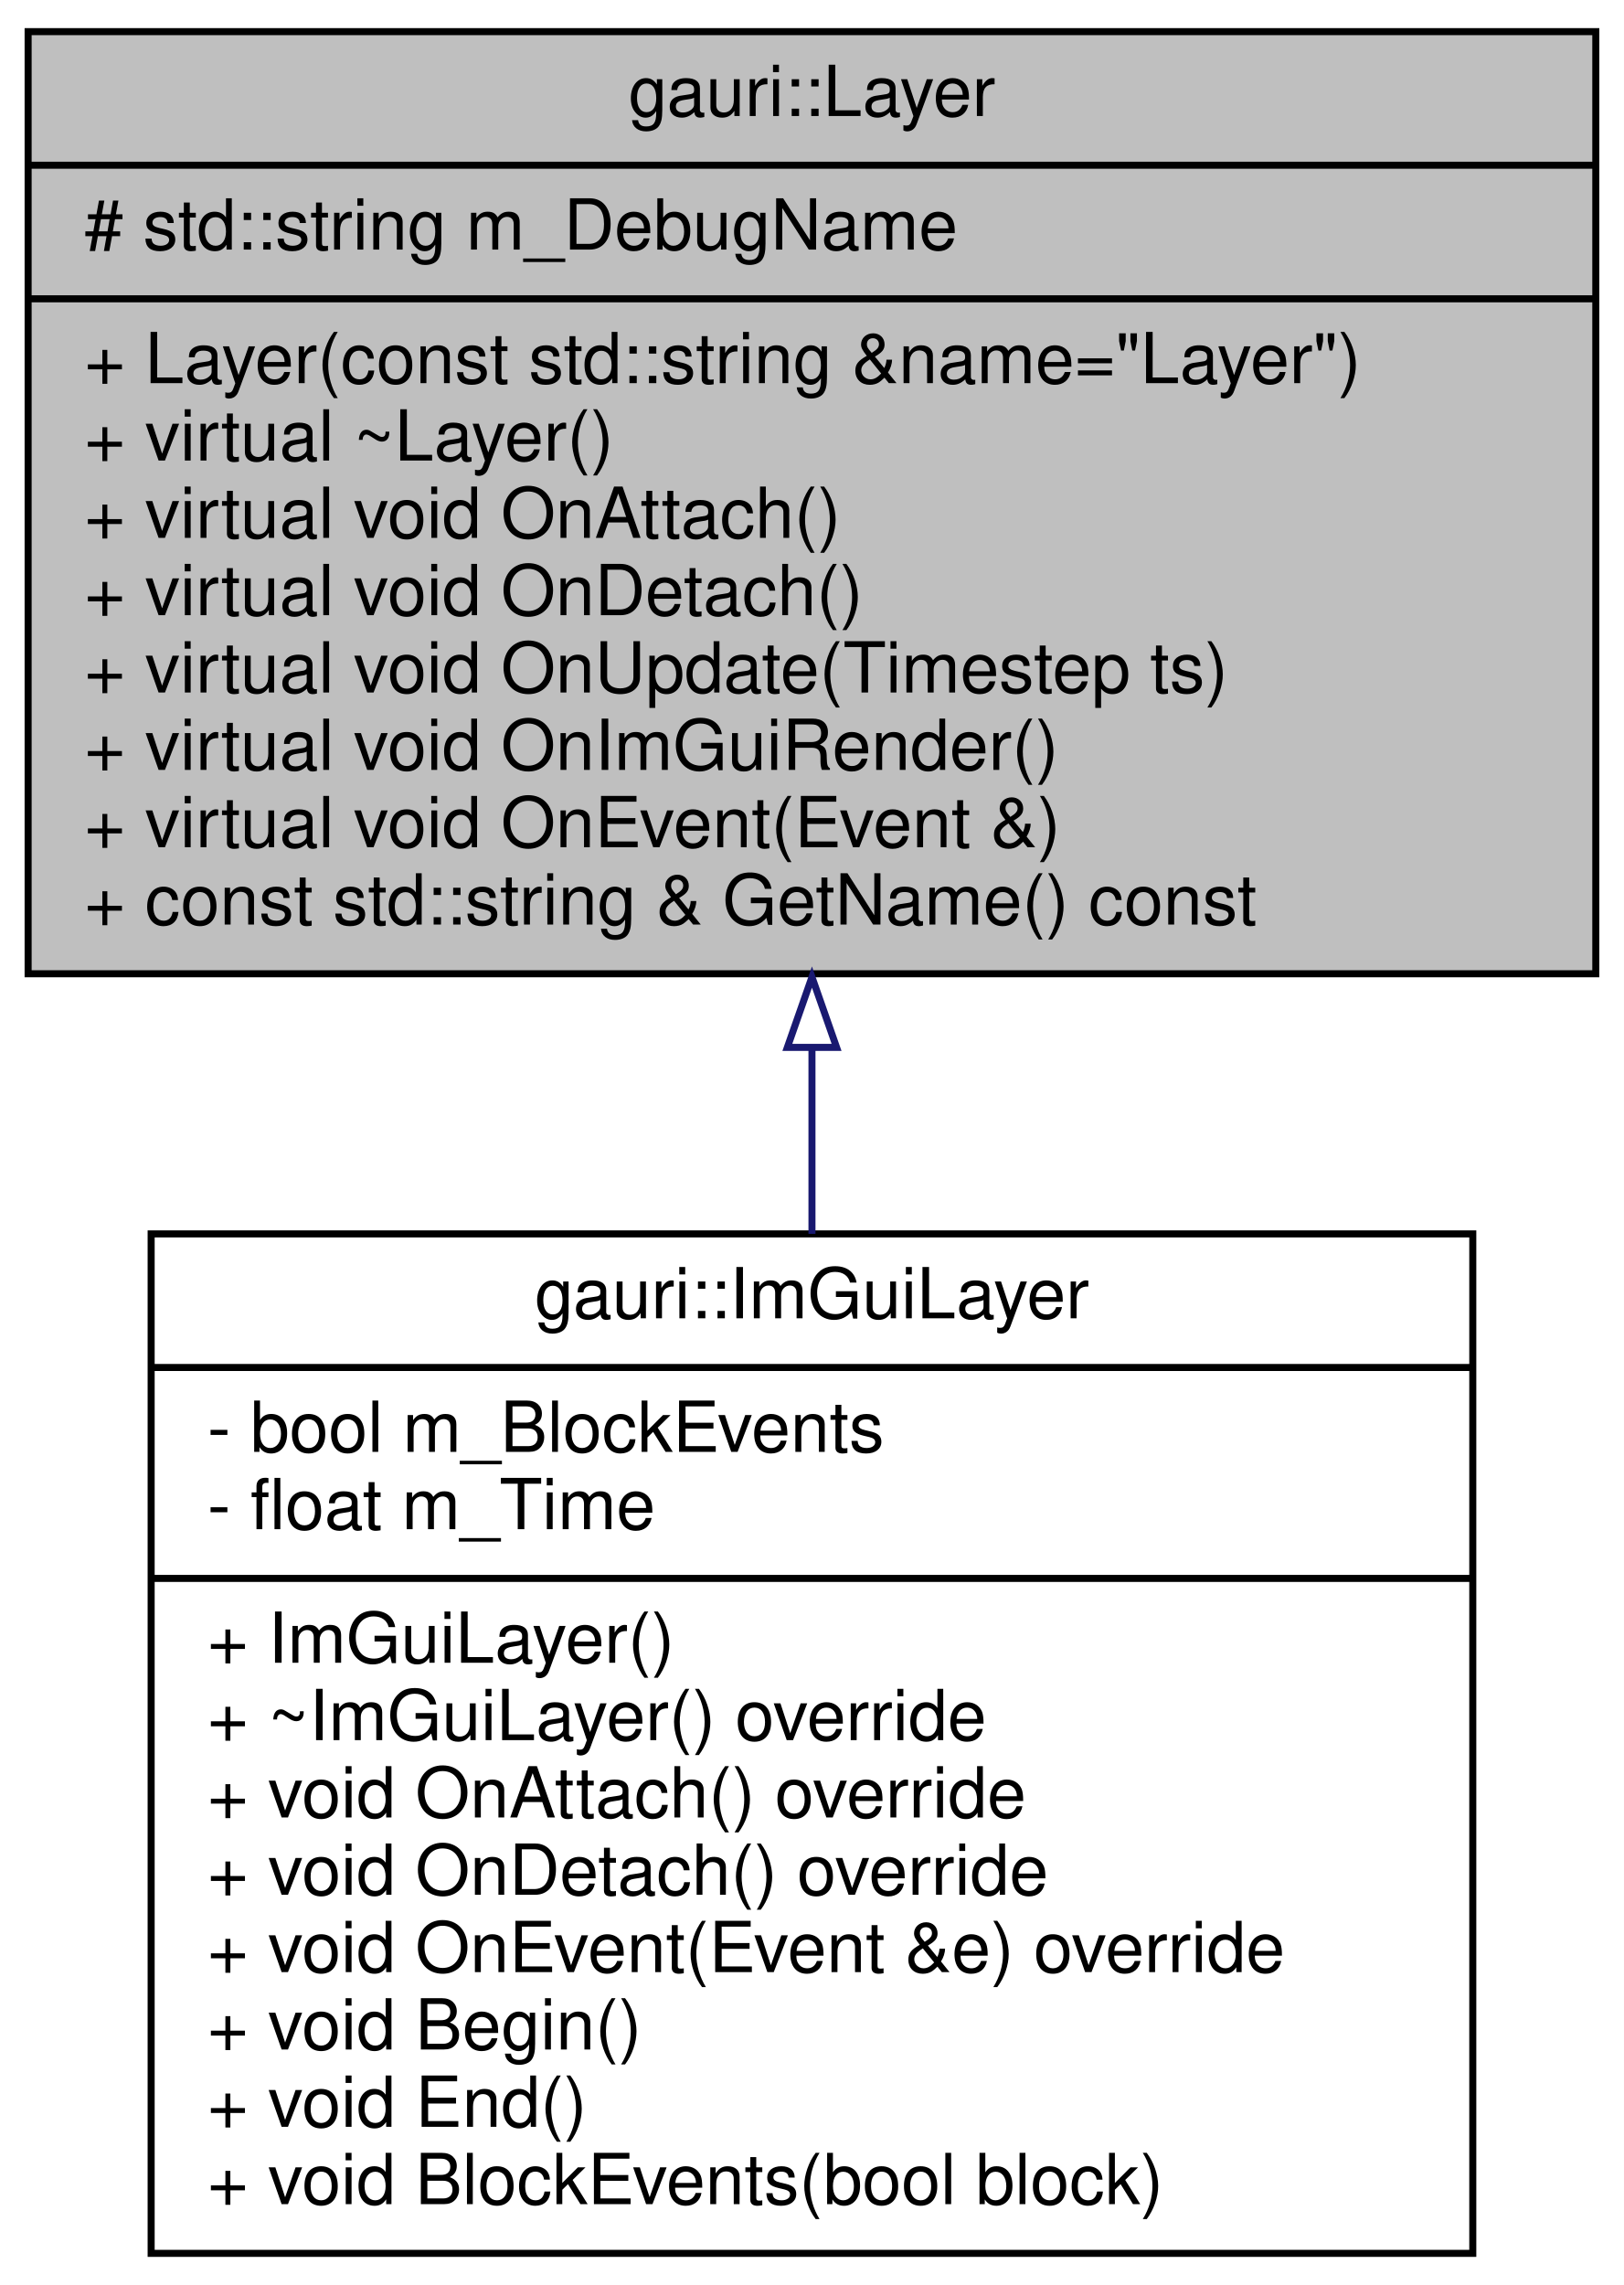
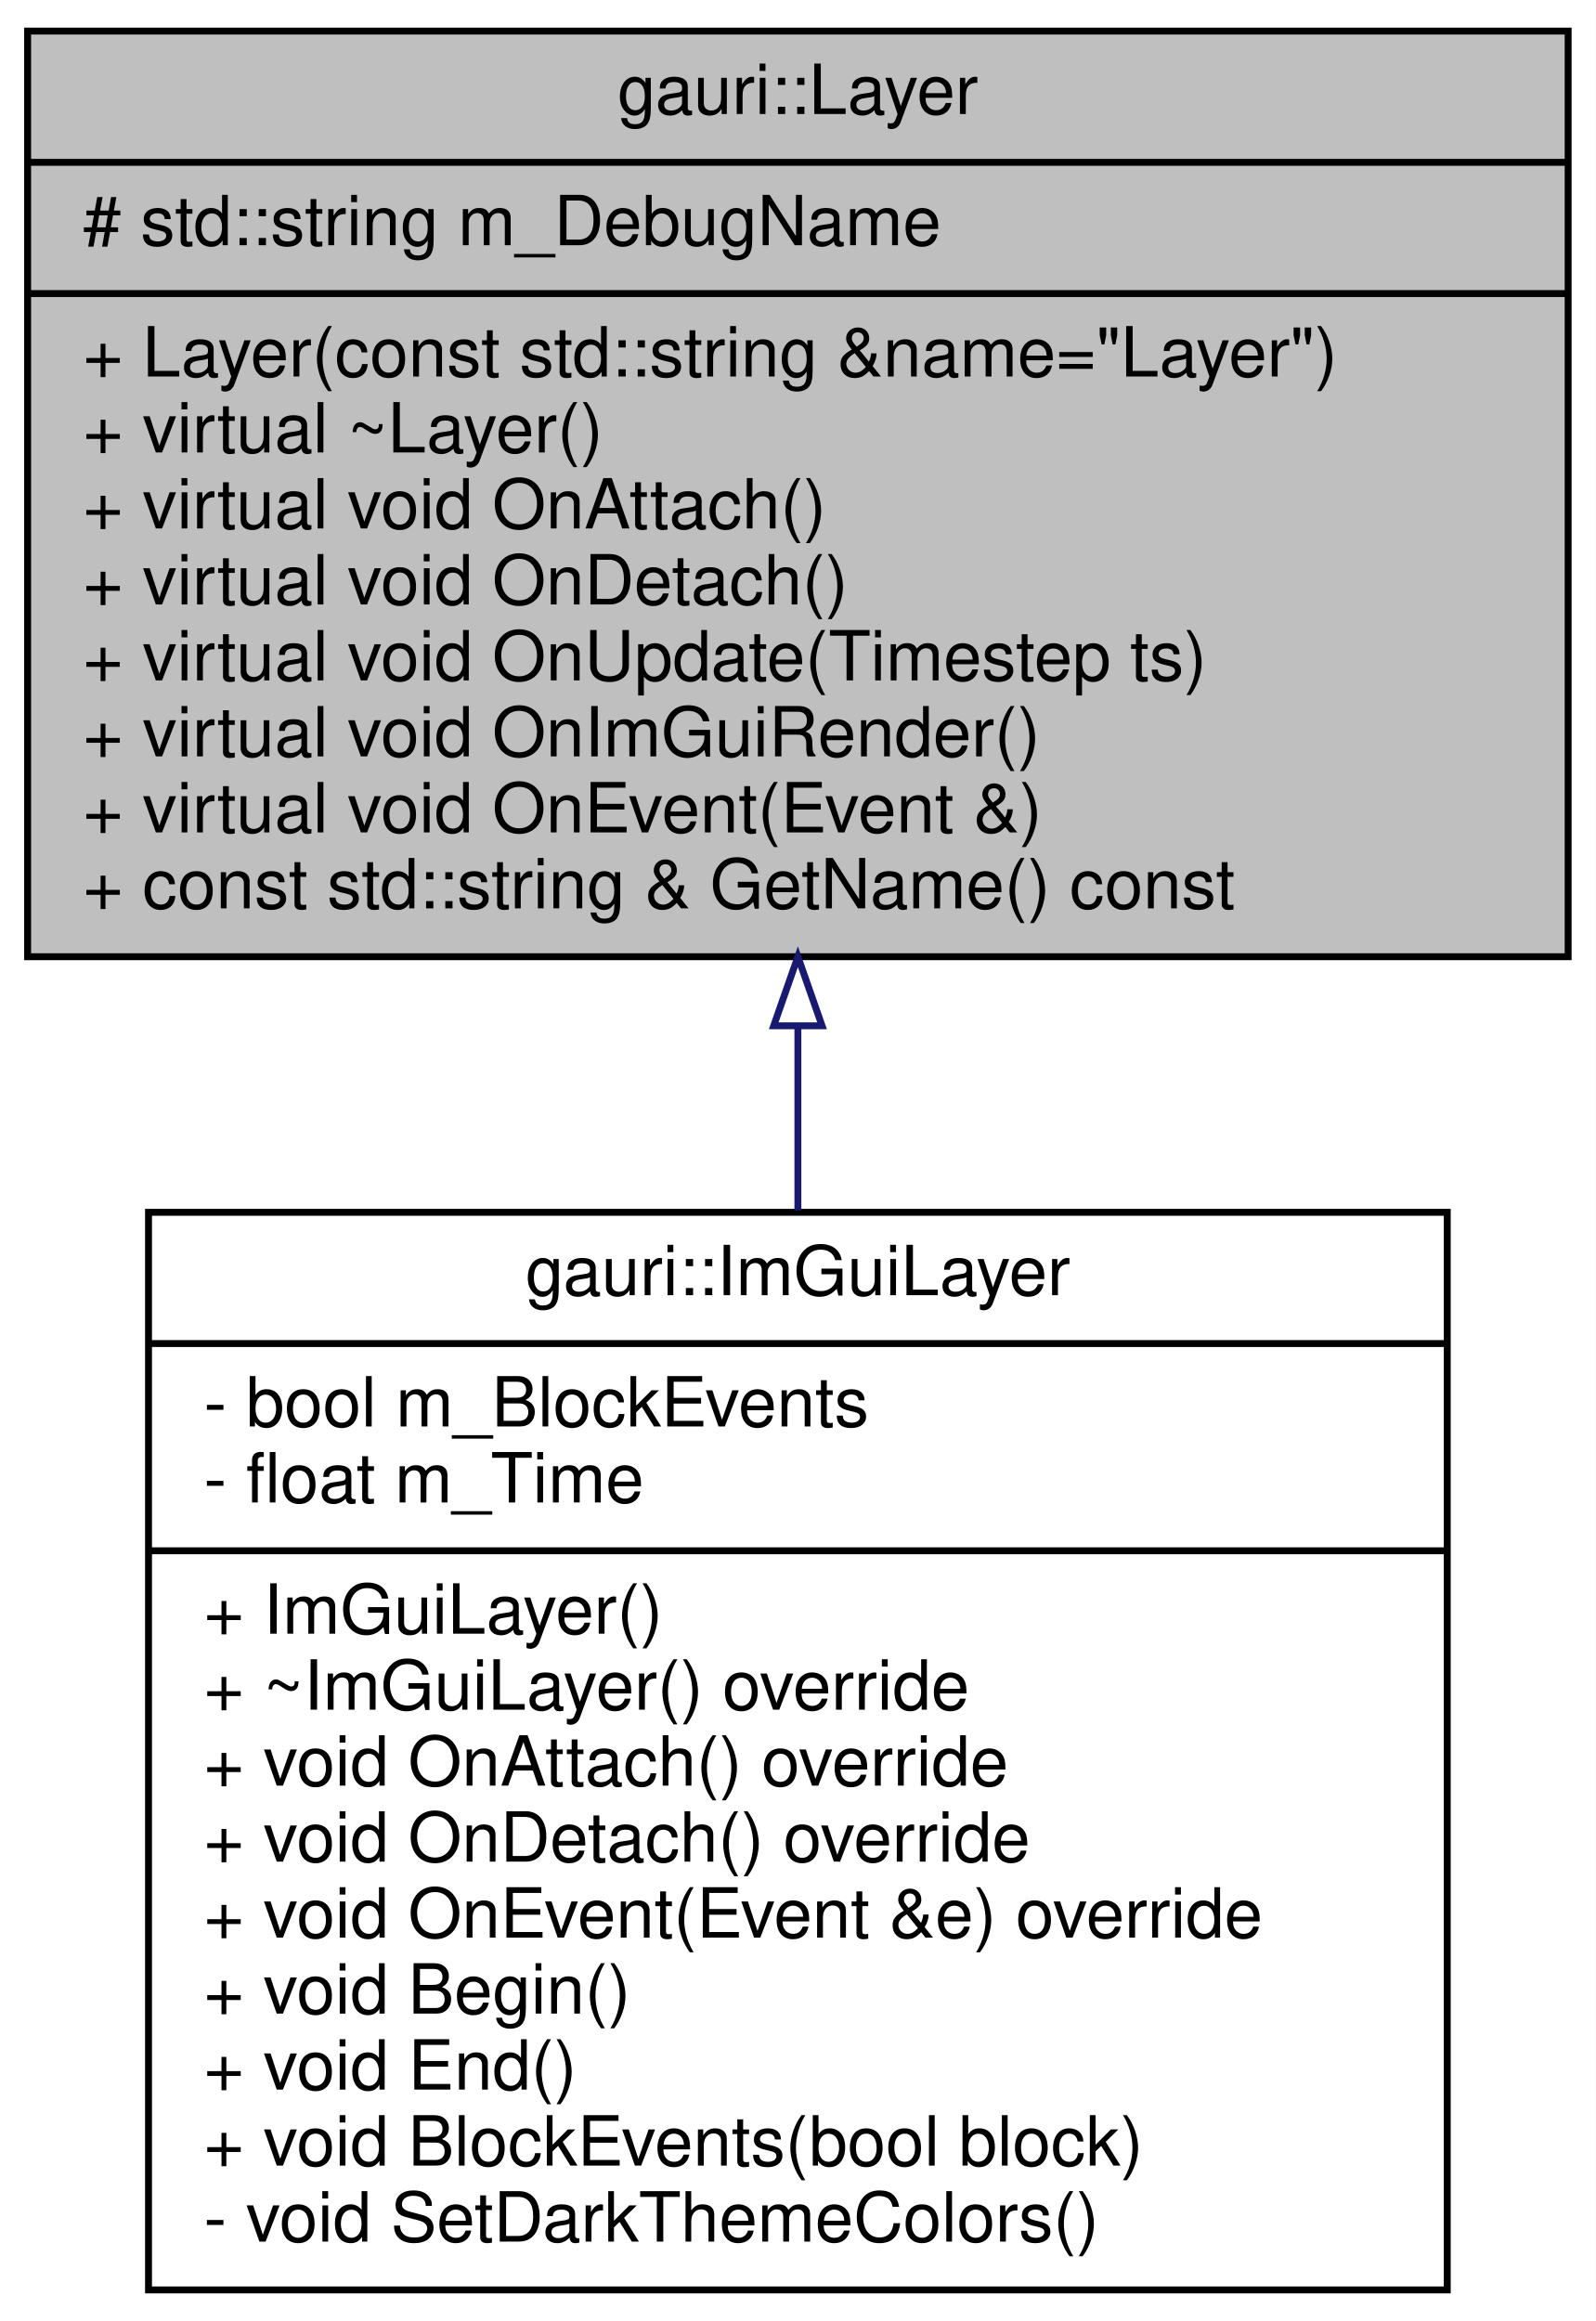
- <svg xmlns="http://www.w3.org/2000/svg" xmlns:xlink="http://www.w3.org/1999/xlink" width="231pt" height="325pt" viewBox="0.00 0.00 231.00 325.00">
-   <g id="graph0" class="graph" transform="scale(1 1) rotate(0) translate(4 321)">
-     <polygon fill="white" stroke="transparent" points="-4,4 -4,-321 227,-321 227,4 -4,4" />
+ <svg xmlns="http://www.w3.org/2000/svg" xmlns:xlink="http://www.w3.org/1999/xlink" width="231pt" height="336pt" viewBox="0.00 0.00 231.00 336.00">
+   <g id="graph0" class="graph" transform="scale(1 1) rotate(0) translate(4 332)">
+     <polygon fill="white" stroke="transparent" points="-4,4 -4,-332 227,-332 227,4 -4,4" />
    <g id="node1" class="node">
      <g id="a_node1">
        <a xlink:title=" ">
-           <polygon fill="#bfbfbf" stroke="black" points="0,-182.5 0,-316.5 223,-316.5 223,-182.5 0,-182.5" />
-           <text text-anchor="middle" x="111.5" y="-304.5" font-family="Helvetica,sans-Serif" font-size="10.00">gauri::Layer</text>
-           <polyline fill="none" stroke="black" points="0,-297.5 223,-297.5 " />
-           <text text-anchor="start" x="8" y="-285.5" font-family="Helvetica,sans-Serif" font-size="10.00"># std::string m_DebugName</text>
-           <polyline fill="none" stroke="black" points="0,-278.5 223,-278.5 " />
-           <text text-anchor="start" x="8" y="-266.5" font-family="Helvetica,sans-Serif" font-size="10.00">+ Layer(const std::string &amp;name="Layer")</text>
-           <text text-anchor="start" x="8" y="-255.5" font-family="Helvetica,sans-Serif" font-size="10.00">+ virtual ~Layer()</text>
-           <text text-anchor="start" x="8" y="-244.5" font-family="Helvetica,sans-Serif" font-size="10.00">+ virtual void OnAttach()</text>
-           <text text-anchor="start" x="8" y="-233.5" font-family="Helvetica,sans-Serif" font-size="10.00">+ virtual void OnDetach()</text>
-           <text text-anchor="start" x="8" y="-222.5" font-family="Helvetica,sans-Serif" font-size="10.00">+ virtual void OnUpdate(Timestep ts)</text>
-           <text text-anchor="start" x="8" y="-211.5" font-family="Helvetica,sans-Serif" font-size="10.00">+ virtual void OnImGuiRender()</text>
-           <text text-anchor="start" x="8" y="-200.5" font-family="Helvetica,sans-Serif" font-size="10.00">+ virtual void OnEvent(Event &amp;)</text>
-           <text text-anchor="start" x="8" y="-189.5" font-family="Helvetica,sans-Serif" font-size="10.00">+ const std::string &amp; GetName() const</text>
+           <polygon fill="#bfbfbf" stroke="black" points="0,-193.5 0,-327.5 223,-327.5 223,-193.5 0,-193.5" />
+           <text text-anchor="middle" x="111.5" y="-315.5" font-family="Helvetica,sans-Serif" font-size="10.00">gauri::Layer</text>
+           <polyline fill="none" stroke="black" points="0,-308.5 223,-308.5 " />
+           <text text-anchor="start" x="8" y="-296.5" font-family="Helvetica,sans-Serif" font-size="10.00"># std::string m_DebugName</text>
+           <polyline fill="none" stroke="black" points="0,-289.5 223,-289.5 " />
+           <text text-anchor="start" x="8" y="-277.5" font-family="Helvetica,sans-Serif" font-size="10.00">+ Layer(const std::string &amp;name="Layer")</text>
+           <text text-anchor="start" x="8" y="-266.5" font-family="Helvetica,sans-Serif" font-size="10.00">+ virtual ~Layer()</text>
+           <text text-anchor="start" x="8" y="-255.5" font-family="Helvetica,sans-Serif" font-size="10.00">+ virtual void OnAttach()</text>
+           <text text-anchor="start" x="8" y="-244.5" font-family="Helvetica,sans-Serif" font-size="10.00">+ virtual void OnDetach()</text>
+           <text text-anchor="start" x="8" y="-233.5" font-family="Helvetica,sans-Serif" font-size="10.00">+ virtual void OnUpdate(Timestep ts)</text>
+           <text text-anchor="start" x="8" y="-222.5" font-family="Helvetica,sans-Serif" font-size="10.00">+ virtual void OnImGuiRender()</text>
+           <text text-anchor="start" x="8" y="-211.5" font-family="Helvetica,sans-Serif" font-size="10.00">+ virtual void OnEvent(Event &amp;)</text>
+           <text text-anchor="start" x="8" y="-200.5" font-family="Helvetica,sans-Serif" font-size="10.00">+ const std::string &amp; GetName() const</text>
        </a>
      </g>
    </g>
    <g id="node2" class="node">
      <g id="a_node2">
        <a xlink:href="classgauri_1_1ImGuiLayer.html" target="_top" xlink:title=" ">
-           <polygon fill="white" stroke="black" points="17.5,-0.5 17.5,-145.5 205.5,-145.5 205.5,-0.5 17.5,-0.5" />
-           <text text-anchor="middle" x="111.5" y="-133.5" font-family="Helvetica,sans-Serif" font-size="10.00">gauri::ImGuiLayer</text>
-           <polyline fill="none" stroke="black" points="17.5,-126.5 205.5,-126.5 " />
-           <text text-anchor="start" x="25.5" y="-114.5" font-family="Helvetica,sans-Serif" font-size="10.00">- bool m_BlockEvents</text>
-           <text text-anchor="start" x="25.5" y="-103.5" font-family="Helvetica,sans-Serif" font-size="10.00">- float m_Time</text>
-           <polyline fill="none" stroke="black" points="17.5,-96.5 205.5,-96.5 " />
-           <text text-anchor="start" x="25.5" y="-84.5" font-family="Helvetica,sans-Serif" font-size="10.00">+ ImGuiLayer()</text>
-           <text text-anchor="start" x="25.5" y="-73.5" font-family="Helvetica,sans-Serif" font-size="10.00">+ ~ImGuiLayer() override</text>
-           <text text-anchor="start" x="25.5" y="-62.5" font-family="Helvetica,sans-Serif" font-size="10.00">+ void OnAttach() override</text>
-           <text text-anchor="start" x="25.5" y="-51.5" font-family="Helvetica,sans-Serif" font-size="10.00">+ void OnDetach() override</text>
-           <text text-anchor="start" x="25.5" y="-40.5" font-family="Helvetica,sans-Serif" font-size="10.00">+ void OnEvent(Event &amp;e) override</text>
-           <text text-anchor="start" x="25.5" y="-29.5" font-family="Helvetica,sans-Serif" font-size="10.00">+ void Begin()</text>
-           <text text-anchor="start" x="25.5" y="-18.5" font-family="Helvetica,sans-Serif" font-size="10.00">+ void End()</text>
-           <text text-anchor="start" x="25.5" y="-7.5" font-family="Helvetica,sans-Serif" font-size="10.00">+ void BlockEvents(bool block)</text>
+           <polygon fill="white" stroke="black" points="17.5,-0.5 17.5,-156.5 205.5,-156.5 205.5,-0.5 17.5,-0.5" />
+           <text text-anchor="middle" x="111.5" y="-144.5" font-family="Helvetica,sans-Serif" font-size="10.00">gauri::ImGuiLayer</text>
+           <polyline fill="none" stroke="black" points="17.5,-137.5 205.5,-137.5 " />
+           <text text-anchor="start" x="25.5" y="-125.5" font-family="Helvetica,sans-Serif" font-size="10.00">- bool m_BlockEvents</text>
+           <text text-anchor="start" x="25.5" y="-114.5" font-family="Helvetica,sans-Serif" font-size="10.00">- float m_Time</text>
+           <polyline fill="none" stroke="black" points="17.5,-107.5 205.5,-107.5 " />
+           <text text-anchor="start" x="25.5" y="-95.5" font-family="Helvetica,sans-Serif" font-size="10.00">+ ImGuiLayer()</text>
+           <text text-anchor="start" x="25.5" y="-84.5" font-family="Helvetica,sans-Serif" font-size="10.00">+ ~ImGuiLayer() override</text>
+           <text text-anchor="start" x="25.5" y="-73.5" font-family="Helvetica,sans-Serif" font-size="10.00">+ void OnAttach() override</text>
+           <text text-anchor="start" x="25.5" y="-62.5" font-family="Helvetica,sans-Serif" font-size="10.00">+ void OnDetach() override</text>
+           <text text-anchor="start" x="25.5" y="-51.5" font-family="Helvetica,sans-Serif" font-size="10.00">+ void OnEvent(Event &amp;e) override</text>
+           <text text-anchor="start" x="25.5" y="-40.5" font-family="Helvetica,sans-Serif" font-size="10.00">+ void Begin()</text>
+           <text text-anchor="start" x="25.5" y="-29.5" font-family="Helvetica,sans-Serif" font-size="10.00">+ void End()</text>
+           <text text-anchor="start" x="25.5" y="-18.5" font-family="Helvetica,sans-Serif" font-size="10.00">+ void BlockEvents(bool block)</text>
+           <text text-anchor="start" x="25.5" y="-7.5" font-family="Helvetica,sans-Serif" font-size="10.00">- void SetDarkThemeColors()</text>
        </a>
      </g>
    </g>
    <g id="edge1" class="edge">
-       <path fill="none" stroke="midnightblue" d="M111.5,-171.84C111.5,-163.09 111.5,-154.2 111.5,-145.51" />
-       <polygon fill="none" stroke="midnightblue" points="108,-172.03 111.5,-182.03 115,-172.03 108,-172.03" />
+       <path fill="none" stroke="midnightblue" d="M111.5,-183.3C111.5,-174.52 111.5,-165.57 111.5,-156.78" />
+       <polygon fill="none" stroke="midnightblue" points="108,-183.5 111.5,-193.5 115,-183.5 108,-183.5" />
    </g>
  </g>
</svg>
